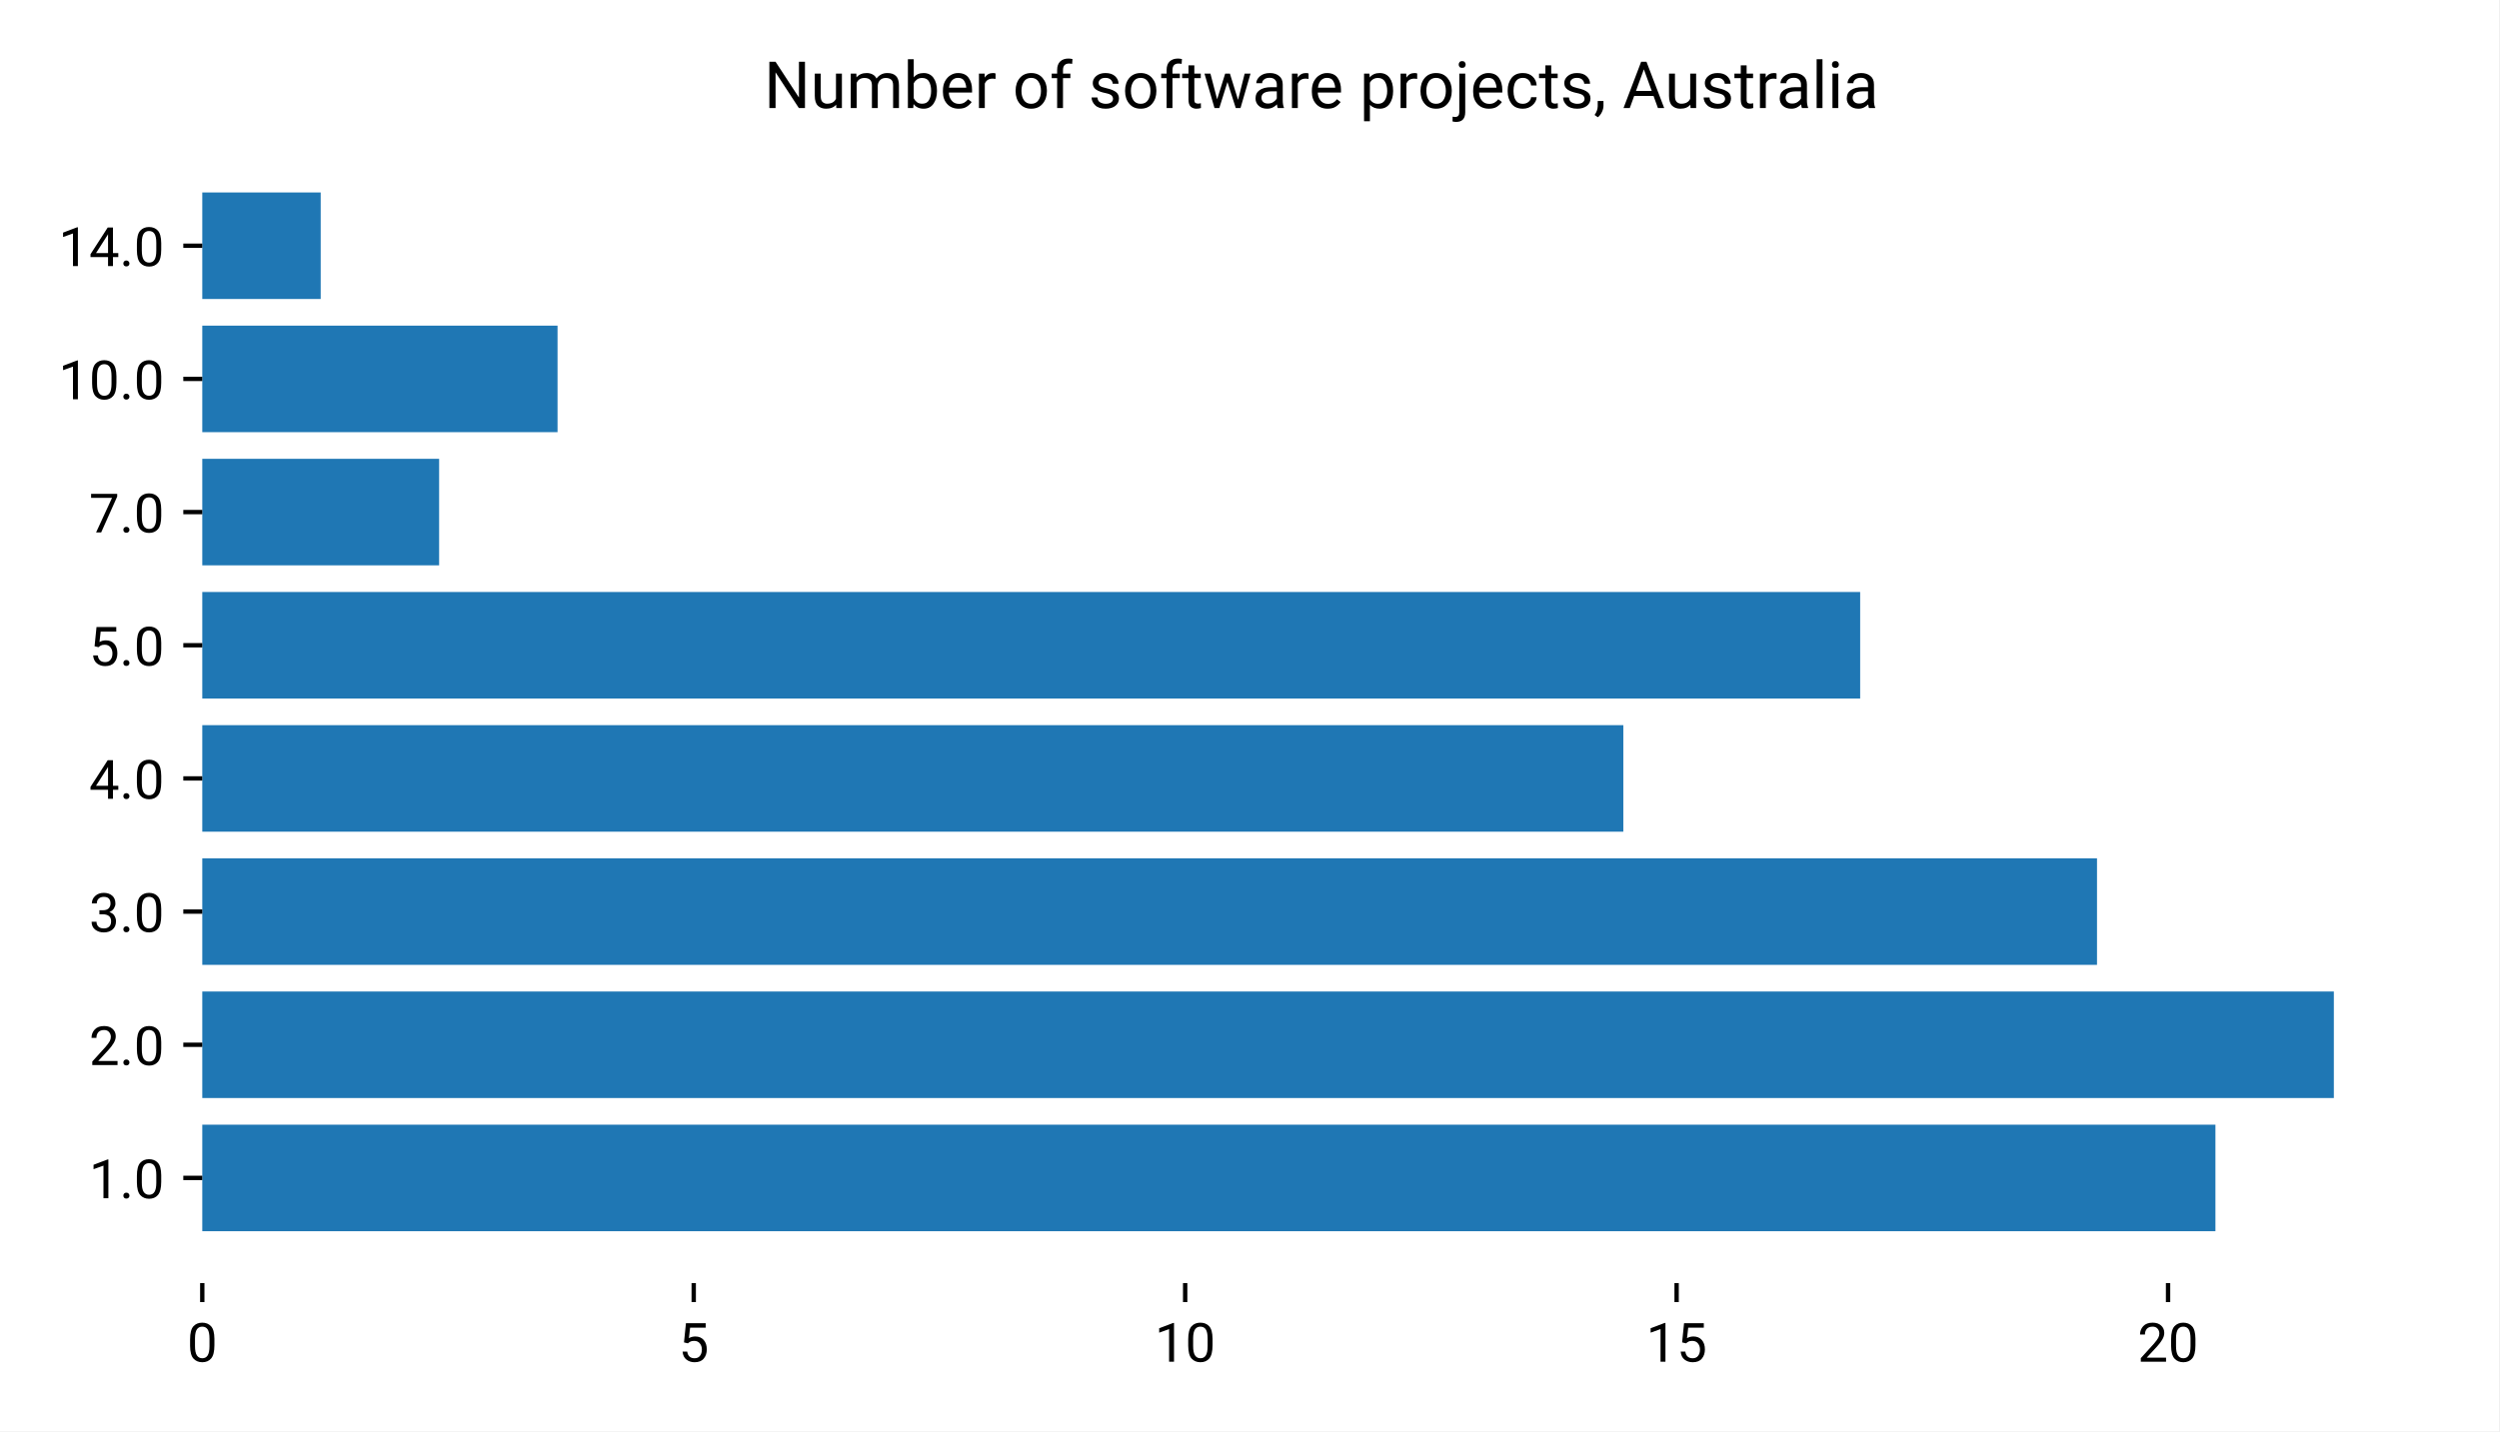
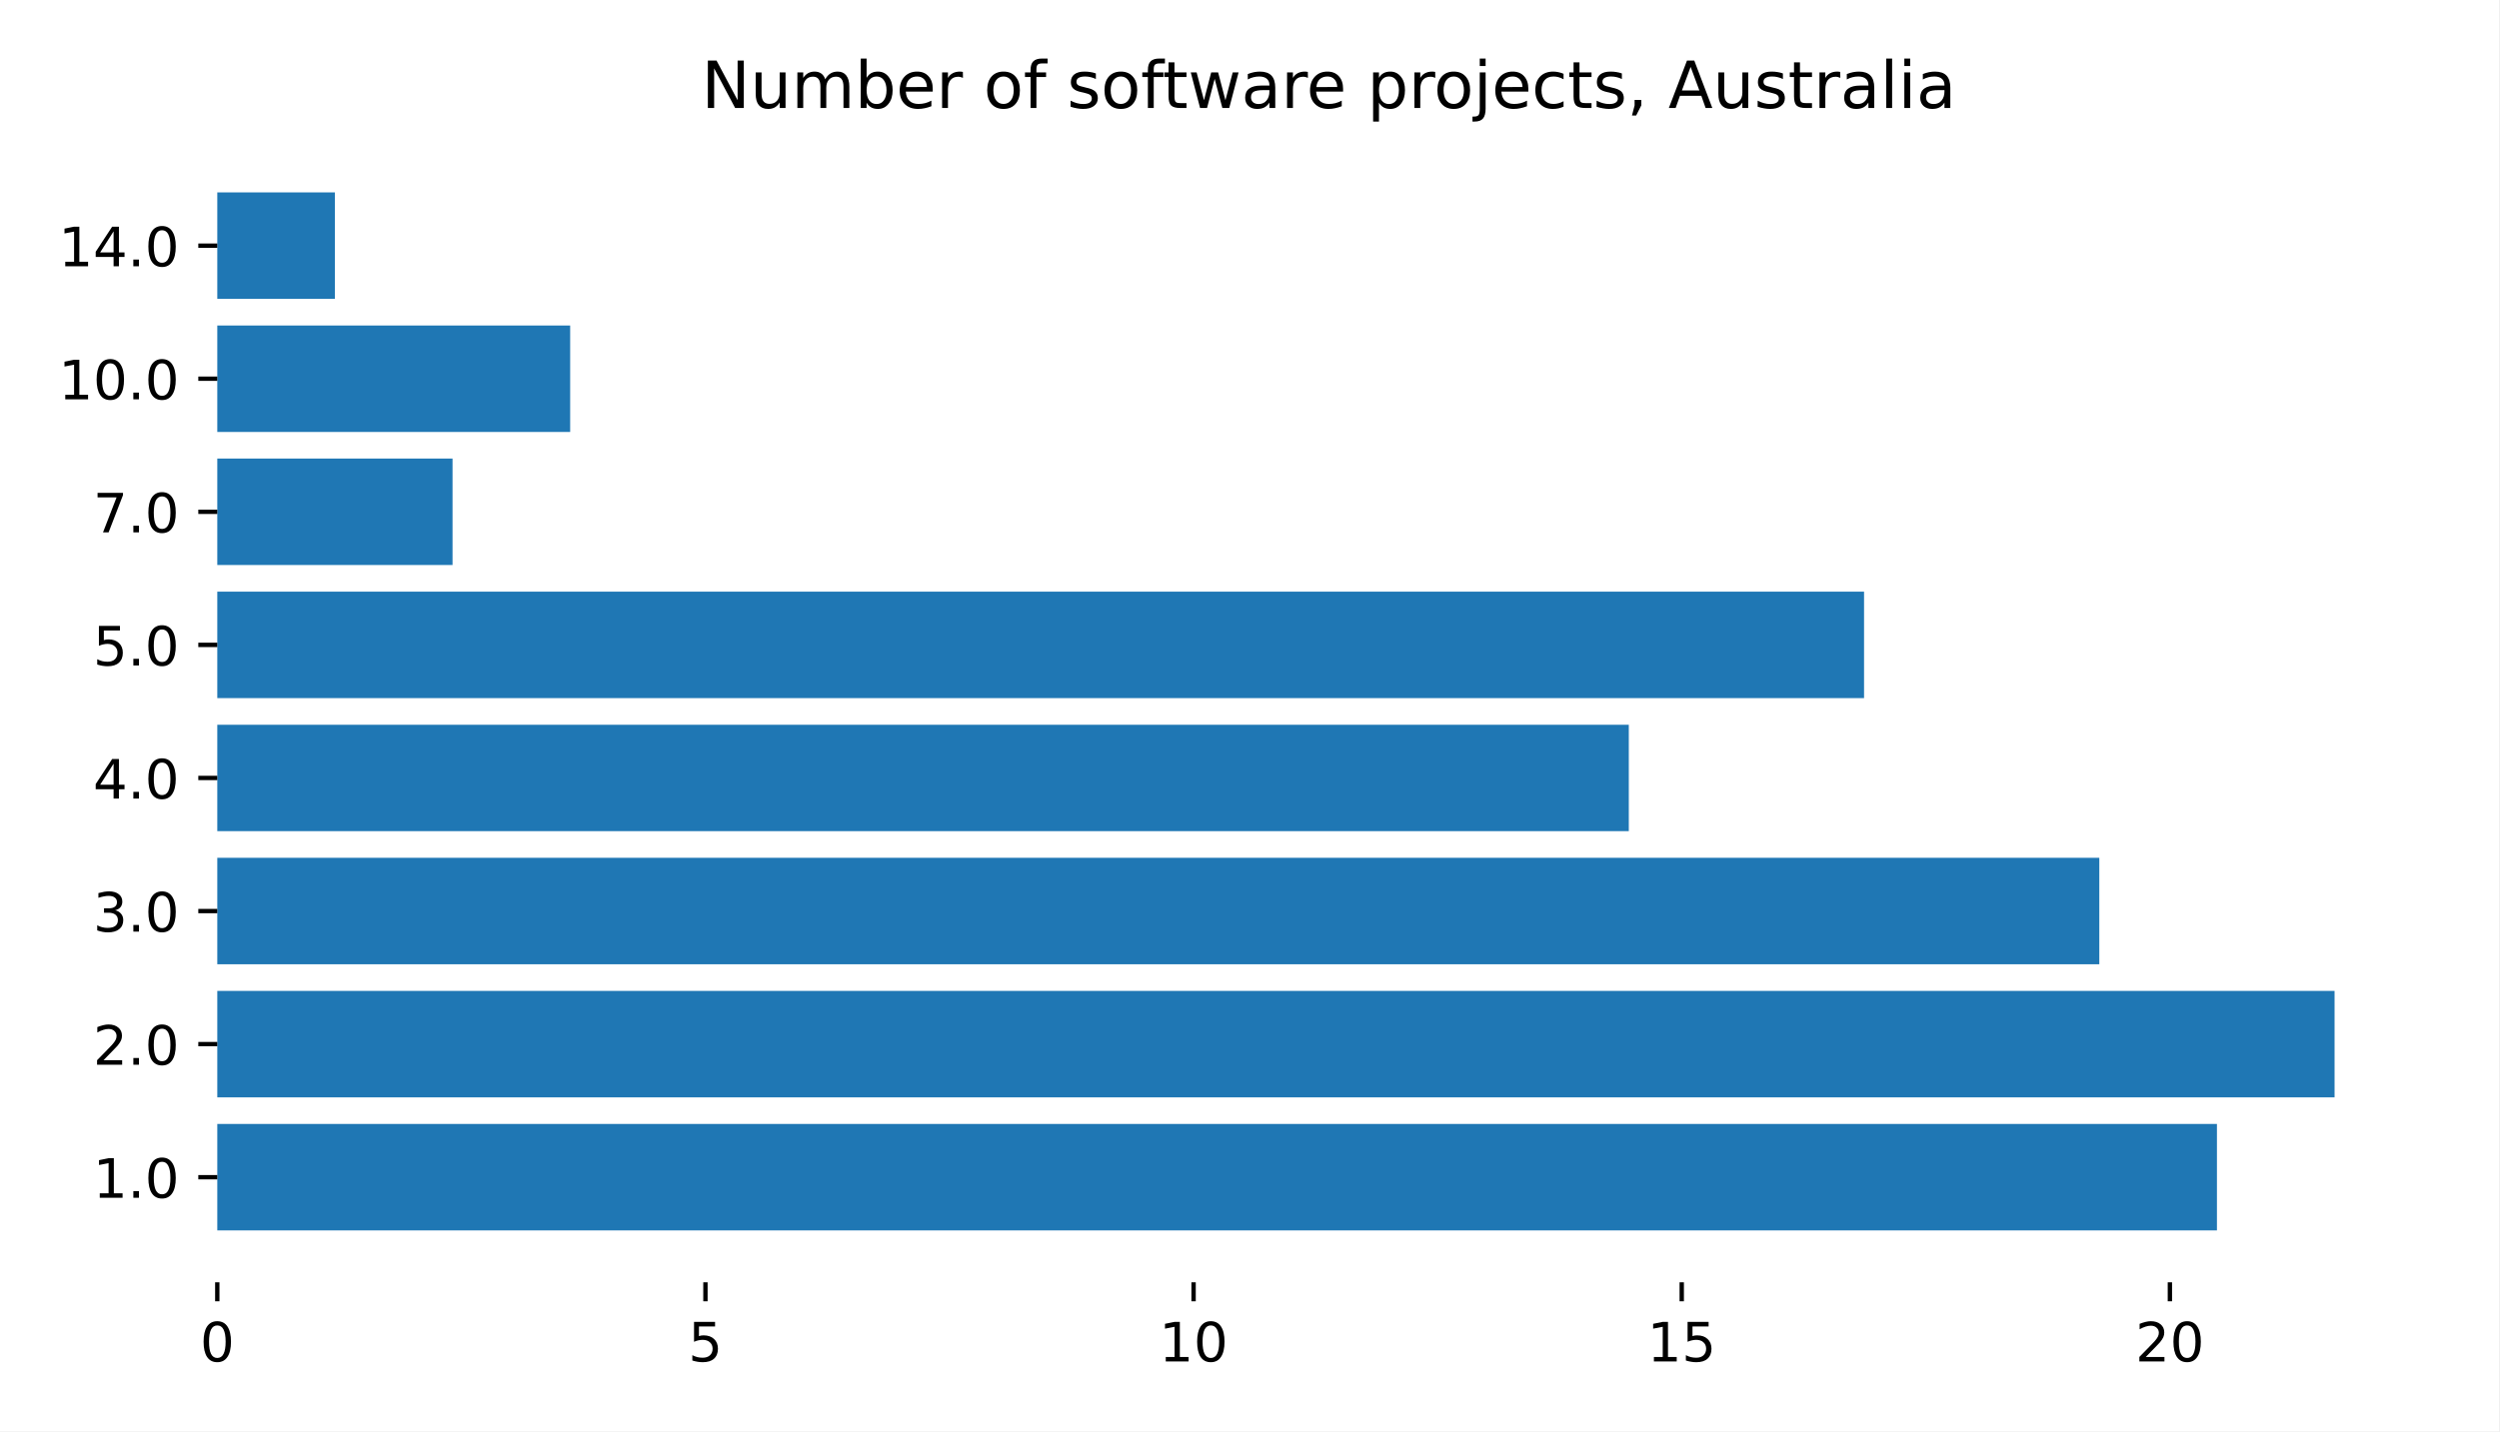
<svg xmlns="http://www.w3.org/2000/svg" xmlns:xlink="http://www.w3.org/1999/xlink" height="264pt" version="1.1" viewBox="0 0 460.8 264" width="460.8pt">
  <defs>
    <style type="text/css">*{stroke-linecap:butt;stroke-linejoin:round;}</style>
  </defs>
  <g id="figure_1">
    <g id="patch_1">
      <path d="M 0 264  L 460.8 264  L 460.8 0  L 0 0  z " style="fill:#ffffff;" />
    </g>
    <g id="axes_1">
      <g id="patch_2">
-         <path d="M 37.298 236.669  L 450 236.669  L 450 25.924  L 37.298 25.924  z " style="fill:#ffffff;" />
+         <path d="M 40.066 236.522  L 450 236.522  L 450 25.918  L 40.066 25.918  z " style="fill:#ffffff;" />
      </g>
      <g id="patch_3">
-         <path clip-path="url(#pc6daa50c19)" d="M 37.298 227.089  L 408.511 227.089  L 408.511 207.44  L 37.298 207.44  z " style="fill:#1f77b4;" />
+         <path clip-path="url(#pc223fbc576)" d="M 40.066 226.949  L 408.79 226.949  L 408.79 207.312  L 40.066 207.312  z " style="fill:#1f77b4;" />
      </g>
      <g id="patch_4">
-         <path clip-path="url(#pc6daa50c19)" d="M 37.298 202.527  L 430.348 202.527  L 430.348 182.877  L 37.298 182.877  z " style="fill:#1f77b4;" />
+         <path clip-path="url(#pc223fbc576)" d="M 40.066 202.403  L 430.479 202.403  L 430.479 182.766  L 40.066 182.766  z " style="fill:#1f77b4;" />
      </g>
      <g id="patch_5">
-         <path clip-path="url(#pc6daa50c19)" d="M 37.298 177.965  L 386.675 177.965  L 386.675 158.315  L 37.298 158.315  z " style="fill:#1f77b4;" />
+         <path clip-path="url(#pc223fbc576)" d="M 40.066 177.857  L 387.1 177.857  L 387.1 158.22  L 40.066 158.22  z " style="fill:#1f77b4;" />
      </g>
      <g id="patch_6">
-         <path clip-path="url(#pc6daa50c19)" d="M 37.298 153.402  L 299.331 153.402  L 299.331 133.752  L 37.298 133.752  z " style="fill:#1f77b4;" />
+         <path clip-path="url(#pc223fbc576)" d="M 40.066 153.311  L 300.341 153.311  L 300.341 133.675  L 40.066 133.675  z " style="fill:#1f77b4;" />
      </g>
      <g id="patch_7">
-         <path clip-path="url(#pc6daa50c19)" d="M 37.298 128.84  L 343.003 128.84  L 343.003 109.19  L 37.298 109.19  z " style="fill:#1f77b4;" />
+         <path clip-path="url(#pc223fbc576)" d="M 40.066 128.765  L 343.721 128.765  L 343.721 109.129  L 40.066 109.129  z " style="fill:#1f77b4;" />
      </g>
      <g id="patch_8">
-         <path clip-path="url(#pc6daa50c19)" d="M 37.298 104.278  L 80.971 104.278  L 80.971 84.628  L 37.298 84.628  z " style="fill:#1f77b4;" />
+         <path clip-path="url(#pc223fbc576)" d="M 40.066 104.22  L 83.445 104.22  L 83.445 84.583  L 40.066 84.583  z " style="fill:#1f77b4;" />
      </g>
      <g id="patch_9">
-         <path clip-path="url(#pc6daa50c19)" d="M 37.298 79.715  L 102.807 79.715  L 102.807 60.065  L 37.298 60.065  z " style="fill:#1f77b4;" />
+         <path clip-path="url(#pc223fbc576)" d="M 40.066 79.674  L 105.135 79.674  L 105.135 60.037  L 40.066 60.037  z " style="fill:#1f77b4;" />
      </g>
      <g id="patch_10">
-         <path clip-path="url(#pc6daa50c19)" d="M 37.298 55.153  L 59.134 55.153  L 59.134 35.503  L 37.298 35.503  z " style="fill:#1f77b4;" />
+         <path clip-path="url(#pc223fbc576)" d="M 40.066 55.128  L 61.755 55.128  L 61.755 35.491  L 40.066 35.491  z " style="fill:#1f77b4;" />
      </g>
      <g id="matplotlib.axis_1">
        <g id="xtick_1">
          <g id="line2d_1">
            <defs>
-               <path d="M 0 0  L 0 3.5  " id="m5cd1da196f" style="stroke:#000000;stroke-width:0.8;" />
+               <path d="M 0 0  L 0 3.5  " id="mc3a356a46d" style="stroke:#000000;stroke-width:0.8;" />
            </defs>
            <g>
-               <use style="stroke:#000000;stroke-width:0.8;" x="37.298" xlink:href="#m5cd1da196f" y="236.669" />
+               <use style="stroke:#000000;stroke-width:0.8;" x="40.066" xlink:href="#mc3a356a46d" y="236.522" />
            </g>
          </g>
          <g id="text_1">
-             <text style="font-family:Roboto;font-size:10px;font-stretch:normal;font-style:normal;font-weight:normal;text-anchor:middle;" transform="rotate(-0, 37.29844, 251.1687)" x="37.298" y="251.169">0</text>
+             <text style="font-family:DejaVu Sans;font-size:10px;font-stretch:normal;font-style:normal;font-weight:normal;text-anchor:middle;" transform="rotate(-0, 40.06562, 251.1203)" x="40.066" y="251.12">0</text>
          </g>
        </g>
        <g id="xtick_2">
          <g id="line2d_2">
            <g>
-               <use style="stroke:#000000;stroke-width:0.8;" x="127.918" xlink:href="#m5cd1da196f" y="236.669" />
+               <use style="stroke:#000000;stroke-width:0.8;" x="130.078" xlink:href="#mc3a356a46d" y="236.522" />
            </g>
          </g>
          <g id="text_2">
-             <text style="font-family:Roboto;font-size:10px;font-stretch:normal;font-style:normal;font-weight:normal;text-anchor:middle;" transform="rotate(-0, 127.9181, 251.1687)" x="127.918" y="251.169">5</text>
+             <text style="font-family:DejaVu Sans;font-size:10px;font-stretch:normal;font-style:normal;font-weight:normal;text-anchor:middle;" transform="rotate(-0, 130.0777, 251.1203)" x="130.078" y="251.12">5</text>
          </g>
        </g>
        <g id="xtick_3">
          <g id="line2d_3">
            <g>
-               <use style="stroke:#000000;stroke-width:0.8;" x="218.538" xlink:href="#m5cd1da196f" y="236.669" />
+               <use style="stroke:#000000;stroke-width:0.8;" x="220.09" xlink:href="#mc3a356a46d" y="236.522" />
            </g>
          </g>
          <g id="text_3">
-             <text style="font-family:Roboto;font-size:10px;font-stretch:normal;font-style:normal;font-weight:normal;text-anchor:middle;" transform="rotate(-0, 218.5377, 251.1687)" x="218.538" y="251.169">10</text>
+             <text style="font-family:DejaVu Sans;font-size:10px;font-stretch:normal;font-style:normal;font-weight:normal;text-anchor:middle;" transform="rotate(-0, 220.0897, 251.1203)" x="220.09" y="251.12">10</text>
          </g>
        </g>
        <g id="xtick_4">
          <g id="line2d_4">
            <g>
-               <use style="stroke:#000000;stroke-width:0.8;" x="309.157" xlink:href="#m5cd1da196f" y="236.669" />
+               <use style="stroke:#000000;stroke-width:0.8;" x="310.102" xlink:href="#mc3a356a46d" y="236.522" />
            </g>
          </g>
          <g id="text_4">
-             <text style="font-family:Roboto;font-size:10px;font-stretch:normal;font-style:normal;font-weight:normal;text-anchor:middle;" transform="rotate(-0, 309.1574, 251.1687)" x="309.157" y="251.169">15</text>
+             <text style="font-family:DejaVu Sans;font-size:10px;font-stretch:normal;font-style:normal;font-weight:normal;text-anchor:middle;" transform="rotate(-0, 310.1018, 251.1203)" x="310.102" y="251.12">15</text>
          </g>
        </g>
        <g id="xtick_5">
          <g id="line2d_5">
            <g>
-               <use style="stroke:#000000;stroke-width:0.8;" x="399.777" xlink:href="#m5cd1da196f" y="236.669" />
+               <use style="stroke:#000000;stroke-width:0.8;" x="400.114" xlink:href="#mc3a356a46d" y="236.522" />
            </g>
          </g>
          <g id="text_5">
-             <text style="font-family:Roboto;font-size:10px;font-stretch:normal;font-style:normal;font-weight:normal;text-anchor:middle;" transform="rotate(-0, 399.7771, 251.1687)" x="399.777" y="251.169">20</text>
+             <text style="font-family:DejaVu Sans;font-size:10px;font-stretch:normal;font-style:normal;font-weight:normal;text-anchor:middle;" transform="rotate(-0, 400.1138, 251.1203)" x="400.114" y="251.12">20</text>
          </g>
        </g>
      </g>
      <g id="matplotlib.axis_2">
        <g id="ytick_1">
          <g id="line2d_6">
            <defs>
-               <path d="M 0 0  L -3.5 0  " id="m667786f4fa" style="stroke:#000000;stroke-width:0.8;" />
+               <path d="M 0 0  L -3.5 0  " id="m82278324de" style="stroke:#000000;stroke-width:0.8;" />
            </defs>
            <g>
-               <use style="stroke:#000000;stroke-width:0.8;" x="37.298" xlink:href="#m667786f4fa" y="217.264" />
+               <use style="stroke:#000000;stroke-width:0.8;" x="40.066" xlink:href="#m82278324de" y="217.131" />
            </g>
          </g>
          <g id="text_6">
-             <text style="font-family:Roboto;font-size:10px;font-stretch:normal;font-style:normal;font-weight:normal;text-anchor:end;" transform="rotate(-0, 30.29844, 221.0145)" x="30.298" y="221.014">1.0</text>
+             <text style="font-family:DejaVu Sans;font-size:10px;font-stretch:normal;font-style:normal;font-weight:normal;text-anchor:end;" transform="rotate(-0, 33.06562, 220.9298)" x="33.066" y="220.93">1.0</text>
          </g>
        </g>
        <g id="ytick_2">
          <g id="line2d_7">
            <g>
-               <use style="stroke:#000000;stroke-width:0.8;" x="37.298" xlink:href="#m667786f4fa" y="192.702" />
+               <use style="stroke:#000000;stroke-width:0.8;" x="40.066" xlink:href="#m82278324de" y="192.585" />
            </g>
          </g>
          <g id="text_7">
-             <text style="font-family:Roboto;font-size:10px;font-stretch:normal;font-style:normal;font-weight:normal;text-anchor:end;" transform="rotate(-0, 30.29844, 196.4521)" x="30.298" y="196.452">2.0</text>
+             <text style="font-family:DejaVu Sans;font-size:10px;font-stretch:normal;font-style:normal;font-weight:normal;text-anchor:end;" transform="rotate(-0, 33.06562, 196.3839)" x="33.066" y="196.384">2.0</text>
          </g>
        </g>
        <g id="ytick_3">
          <g id="line2d_8">
            <g>
-               <use style="stroke:#000000;stroke-width:0.8;" x="37.298" xlink:href="#m667786f4fa" y="168.14" />
+               <use style="stroke:#000000;stroke-width:0.8;" x="40.066" xlink:href="#m82278324de" y="168.039" />
            </g>
          </g>
          <g id="text_8">
-             <text style="font-family:Roboto;font-size:10px;font-stretch:normal;font-style:normal;font-weight:normal;text-anchor:end;" transform="rotate(-0, 30.29844, 171.8898)" x="30.298" y="171.89">3.0</text>
+             <text style="font-family:DejaVu Sans;font-size:10px;font-stretch:normal;font-style:normal;font-weight:normal;text-anchor:end;" transform="rotate(-0, 33.06562, 171.8381)" x="33.066" y="171.838">3.0</text>
          </g>
        </g>
        <g id="ytick_4">
          <g id="line2d_9">
            <g>
-               <use style="stroke:#000000;stroke-width:0.8;" x="37.298" xlink:href="#m667786f4fa" y="143.577" />
+               <use style="stroke:#000000;stroke-width:0.8;" x="40.066" xlink:href="#m82278324de" y="143.493" />
            </g>
          </g>
          <g id="text_9">
-             <text style="font-family:Roboto;font-size:10px;font-stretch:normal;font-style:normal;font-weight:normal;text-anchor:end;" transform="rotate(-0, 30.29844, 147.3274)" x="30.298" y="147.327">4.0</text>
+             <text style="font-family:DejaVu Sans;font-size:10px;font-stretch:normal;font-style:normal;font-weight:normal;text-anchor:end;" transform="rotate(-0, 33.06562, 147.2922)" x="33.066" y="147.292">4.0</text>
          </g>
        </g>
        <g id="ytick_5">
          <g id="line2d_10">
            <g>
-               <use style="stroke:#000000;stroke-width:0.8;" x="37.298" xlink:href="#m667786f4fa" y="119.015" />
+               <use style="stroke:#000000;stroke-width:0.8;" x="40.066" xlink:href="#m82278324de" y="118.947" />
            </g>
          </g>
          <g id="text_10">
-             <text style="font-family:Roboto;font-size:10px;font-stretch:normal;font-style:normal;font-weight:normal;text-anchor:end;" transform="rotate(-0, 30.29844, 122.7651)" x="30.298" y="122.765">5.0</text>
+             <text style="font-family:DejaVu Sans;font-size:10px;font-stretch:normal;font-style:normal;font-weight:normal;text-anchor:end;" transform="rotate(-0, 33.06562, 122.7463)" x="33.066" y="122.746">5.0</text>
          </g>
        </g>
        <g id="ytick_6">
          <g id="line2d_11">
            <g>
-               <use style="stroke:#000000;stroke-width:0.8;" x="37.298" xlink:href="#m667786f4fa" y="94.453" />
+               <use style="stroke:#000000;stroke-width:0.8;" x="40.066" xlink:href="#m82278324de" y="94.401" />
            </g>
          </g>
          <g id="text_11">
-             <text style="font-family:Roboto;font-size:10px;font-stretch:normal;font-style:normal;font-weight:normal;text-anchor:end;" transform="rotate(-0, 30.29844, 98.20272)" x="30.298" y="98.203">7.0</text>
+             <text style="font-family:DejaVu Sans;font-size:10px;font-stretch:normal;font-style:normal;font-weight:normal;text-anchor:end;" transform="rotate(-0, 33.06562, 98.20038)" x="33.066" y="98.2">7.0</text>
          </g>
        </g>
        <g id="ytick_7">
          <g id="line2d_12">
            <g>
-               <use style="stroke:#000000;stroke-width:0.8;" x="37.298" xlink:href="#m667786f4fa" y="69.89" />
+               <use style="stroke:#000000;stroke-width:0.8;" x="40.066" xlink:href="#m82278324de" y="69.855" />
            </g>
          </g>
          <g id="text_12">
-             <text style="font-family:Roboto;font-size:10px;font-stretch:normal;font-style:normal;font-weight:normal;text-anchor:end;" transform="rotate(-0, 30.29844, 73.64036)" x="30.298" y="73.64">10.0</text>
+             <text style="font-family:DejaVu Sans;font-size:10px;font-stretch:normal;font-style:normal;font-weight:normal;text-anchor:end;" transform="rotate(-0, 33.06562, 73.65449)" x="33.066" y="73.654">10.0</text>
          </g>
        </g>
        <g id="ytick_8">
          <g id="line2d_13">
            <g>
-               <use style="stroke:#000000;stroke-width:0.8;" x="37.298" xlink:href="#m667786f4fa" y="45.328" />
+               <use style="stroke:#000000;stroke-width:0.8;" x="40.066" xlink:href="#m82278324de" y="45.309" />
            </g>
          </g>
          <g id="text_13">
-             <text style="font-family:Roboto;font-size:10px;font-stretch:normal;font-style:normal;font-weight:normal;text-anchor:end;" transform="rotate(-0, 30.29844, 49.07801)" x="30.298" y="49.078">14.0</text>
+             <text style="font-family:DejaVu Sans;font-size:10px;font-stretch:normal;font-style:normal;font-weight:normal;text-anchor:end;" transform="rotate(-0, 33.06562, 49.1086)" x="33.066" y="49.109">14.0</text>
          </g>
        </g>
      </g>
      <g id="text_14">
-         <text style="font-family:Roboto;font-size:12px;font-stretch:normal;font-style:normal;font-weight:normal;text-anchor:middle;" transform="rotate(-0, 243.6492, 19.92375)" x="243.649" y="19.924">Number of software projects, Australia</text>
+         <text style="font-family:DejaVu Sans;font-size:12px;font-stretch:normal;font-style:normal;font-weight:normal;text-anchor:middle;" transform="rotate(-0, 245.0328, 19.91812)" x="245.033" y="19.918">Number of software projects, Australia</text>
      </g>
    </g>
  </g>
  <defs>
-     <clipPath id="pc6daa50c19">
-       <rect height="210.745" width="412.702" x="37.298" y="25.924" />
+     <clipPath id="pc223fbc576">
+       <rect height="210.604" width="409.934" x="40.066" y="25.918" />
    </clipPath>
  </defs>
</svg>
